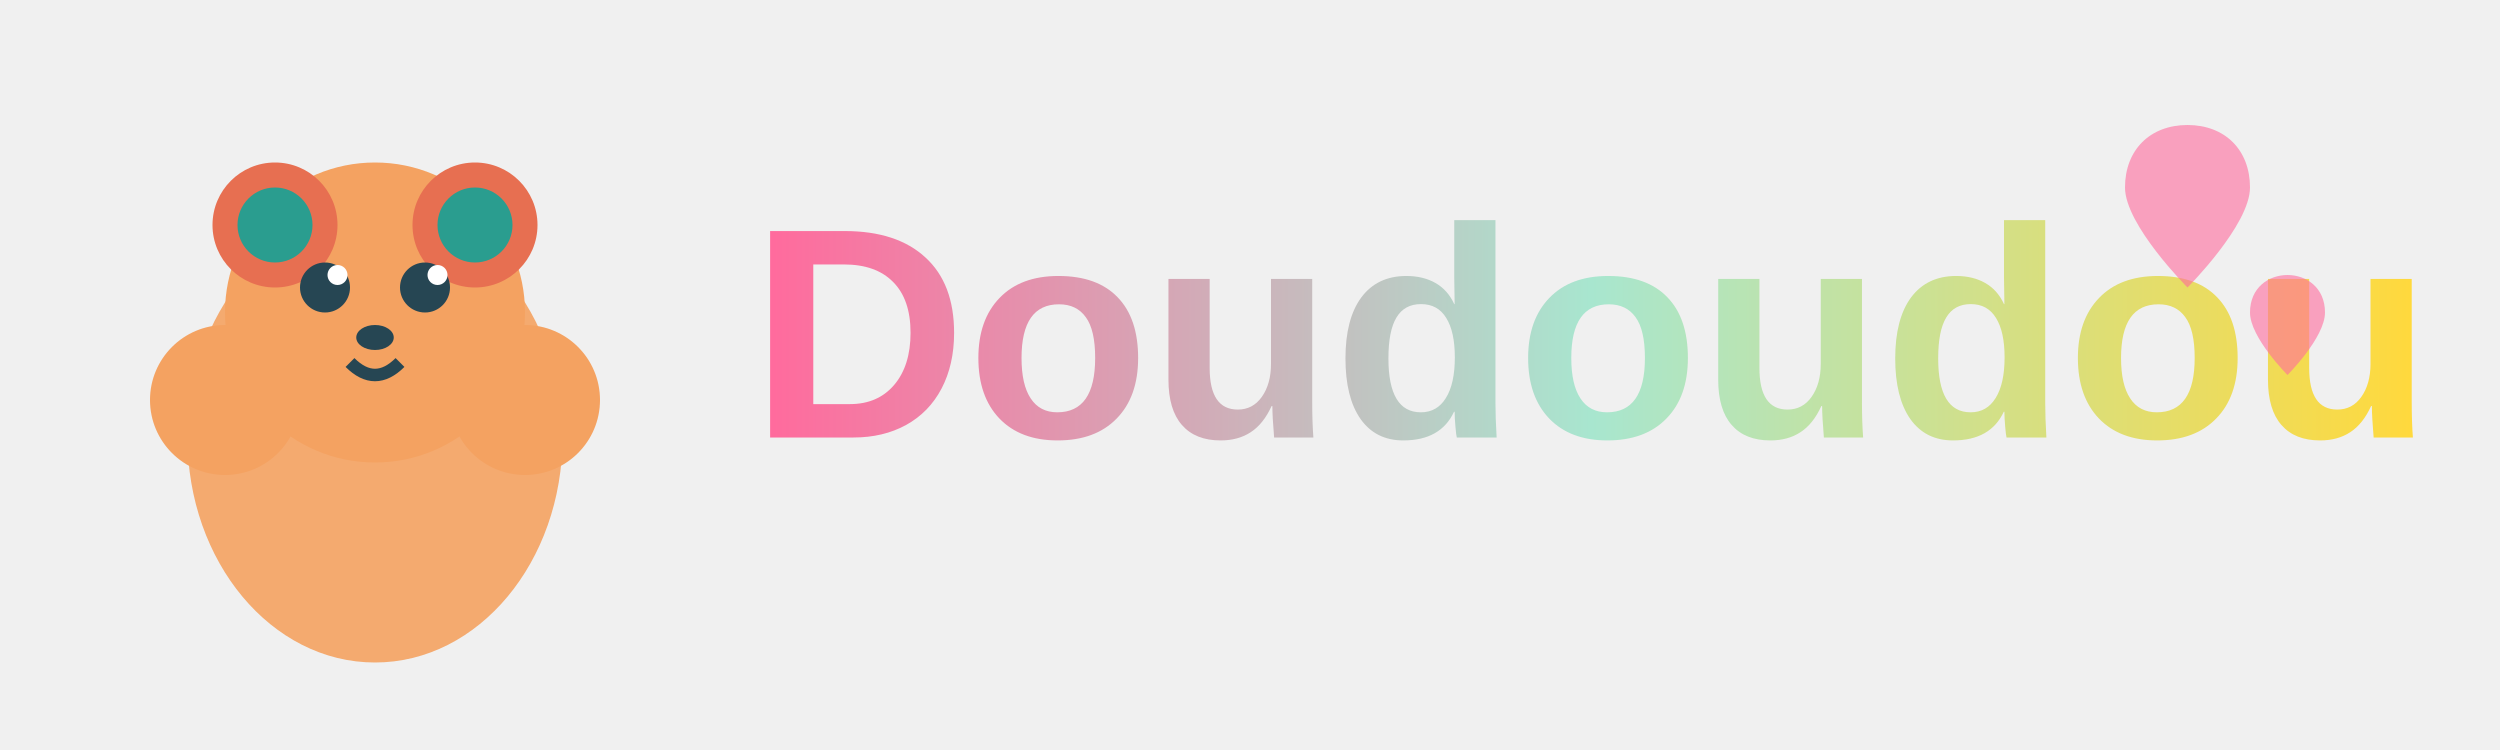
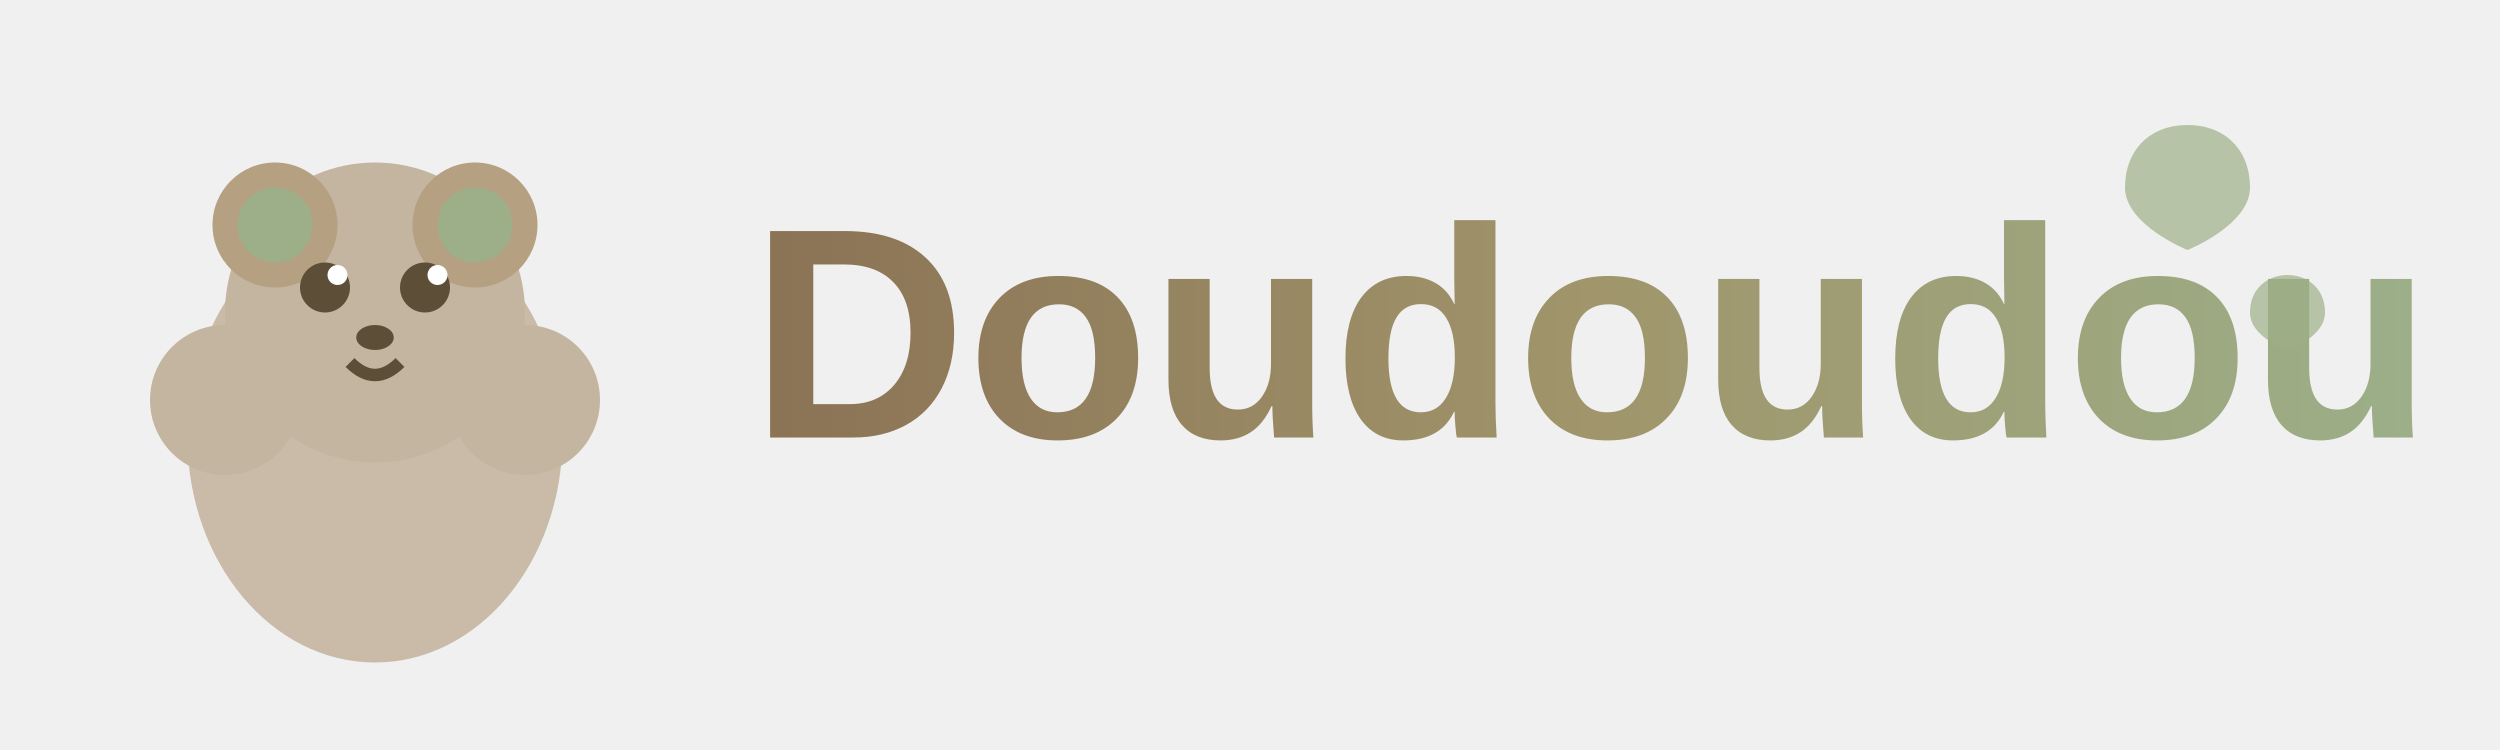
<svg xmlns="http://www.w3.org/2000/svg" viewBox="0 0 200 60" width="200" height="60">
  <defs>
    <linearGradient id="textGradient" x1="0%" y1="0%" x2="100%" y2="0%">
-       <stop offset="0%" style="stop-color:#ff6b9d;stop-opacity:1" />
-       <stop offset="50%" style="stop-color:#a8e6cf;stop-opacity:1" />
-       <stop offset="100%" style="stop-color:#ffd93d;stop-opacity:1" />
+       <stop offset="0%" style="stop-color:#8B7355;stop-opacity:1" />
+       <stop offset="50%" style="stop-color:#A0956B;stop-opacity:1" />
+       <stop offset="100%" style="stop-color:#9CAF88;stop-opacity:1" />
    </linearGradient>
  </defs>
  <g transform="translate(10, 10)">
-     <ellipse cx="20" cy="25" rx="15" ry="18" fill="#f4a261" opacity="0.9" />
-     <circle cx="20" cy="15" r="12" fill="#f4a261" />
-     <circle cx="12" cy="8" r="5" fill="#e76f51" />
-     <circle cx="28" cy="8" r="5" fill="#e76f51" />
-     <circle cx="12" cy="8" r="3" fill="#2a9d8f" />
-     <circle cx="28" cy="8" r="3" fill="#2a9d8f" />
-     <circle cx="16" cy="13" r="2" fill="#264653" />
-     <circle cx="24" cy="13" r="2" fill="#264653" />
+     <ellipse cx="20" cy="25" rx="15" ry="18" fill="#C4B5A0" opacity="0.9" />
+     <circle cx="20" cy="15" r="12" fill="#C4B5A0" />
+     <circle cx="12" cy="8" r="5" fill="#B5A082" />
+     <circle cx="28" cy="8" r="5" fill="#B5A082" />
+     <circle cx="12" cy="8" r="3" fill="#9CAF88" />
+     <circle cx="28" cy="8" r="3" fill="#9CAF88" />
+     <circle cx="16" cy="13" r="2" fill="#5D4E37" />
+     <circle cx="24" cy="13" r="2" fill="#5D4E37" />
    <circle cx="17" cy="12" r="0.8" fill="white" />
    <circle cx="25" cy="12" r="0.8" fill="white" />
-     <ellipse cx="20" cy="17" rx="1.5" ry="1" fill="#264653" />
-     <path d="M 18 19 Q 20 21 22 19" stroke="#264653" stroke-width="1" fill="none" />
-     <circle cx="8" cy="22" r="6" fill="#f4a261" />
-     <circle cx="32" cy="22" r="6" fill="#f4a261" />
+     <ellipse cx="20" cy="17" rx="1.5" ry="1" fill="#5D4E37" />
+     <path d="M 18 19 Q 20 21 22 19" stroke="#5D4E37" stroke-width="1" fill="none" />
+     <circle cx="8" cy="22" r="6" fill="#C4B5A0" />
+     <circle cx="32" cy="22" r="6" fill="#C4B5A0" />
  </g>
  <text x="60" y="35" font-family="Arial, sans-serif" font-size="24" font-weight="bold" fill="url(#textGradient)">
    Doudoudou
  </text>
-   <g fill="#ff6b9d" opacity="0.6">
-     <path d="M 170 15 C 170 12, 172 10, 175 10 C 178 10, 180 12, 180 15 C 180 18, 175 23, 175 23 C 175 23, 170 18, 170 15 Z" />
-     <path d="M 180 25 C 180 23, 181.5 22, 183 22 C 184.5 22, 186 23, 186 25 C 186 27, 183 30, 183 30 C 183 30, 180 27, 180 25 Z" />
+   <g fill="#9CAF88" opacity="0.7">
+     <path d="M 170 15 C 170 12, 172 10, 175 10 C 178 10, 180 12, 180 15 C 180 18, 175 20, 175 20 C 175 20, 170 18, 170 15 Z" />
+     <path d="M 180 25 C 180 23, 181.5 22, 183 22 C 184.5 22, 186 23, 186 25 C 186 27, 183 28, 183 28 C 183 28, 180 27, 180 25 Z" />
  </g>
</svg>
